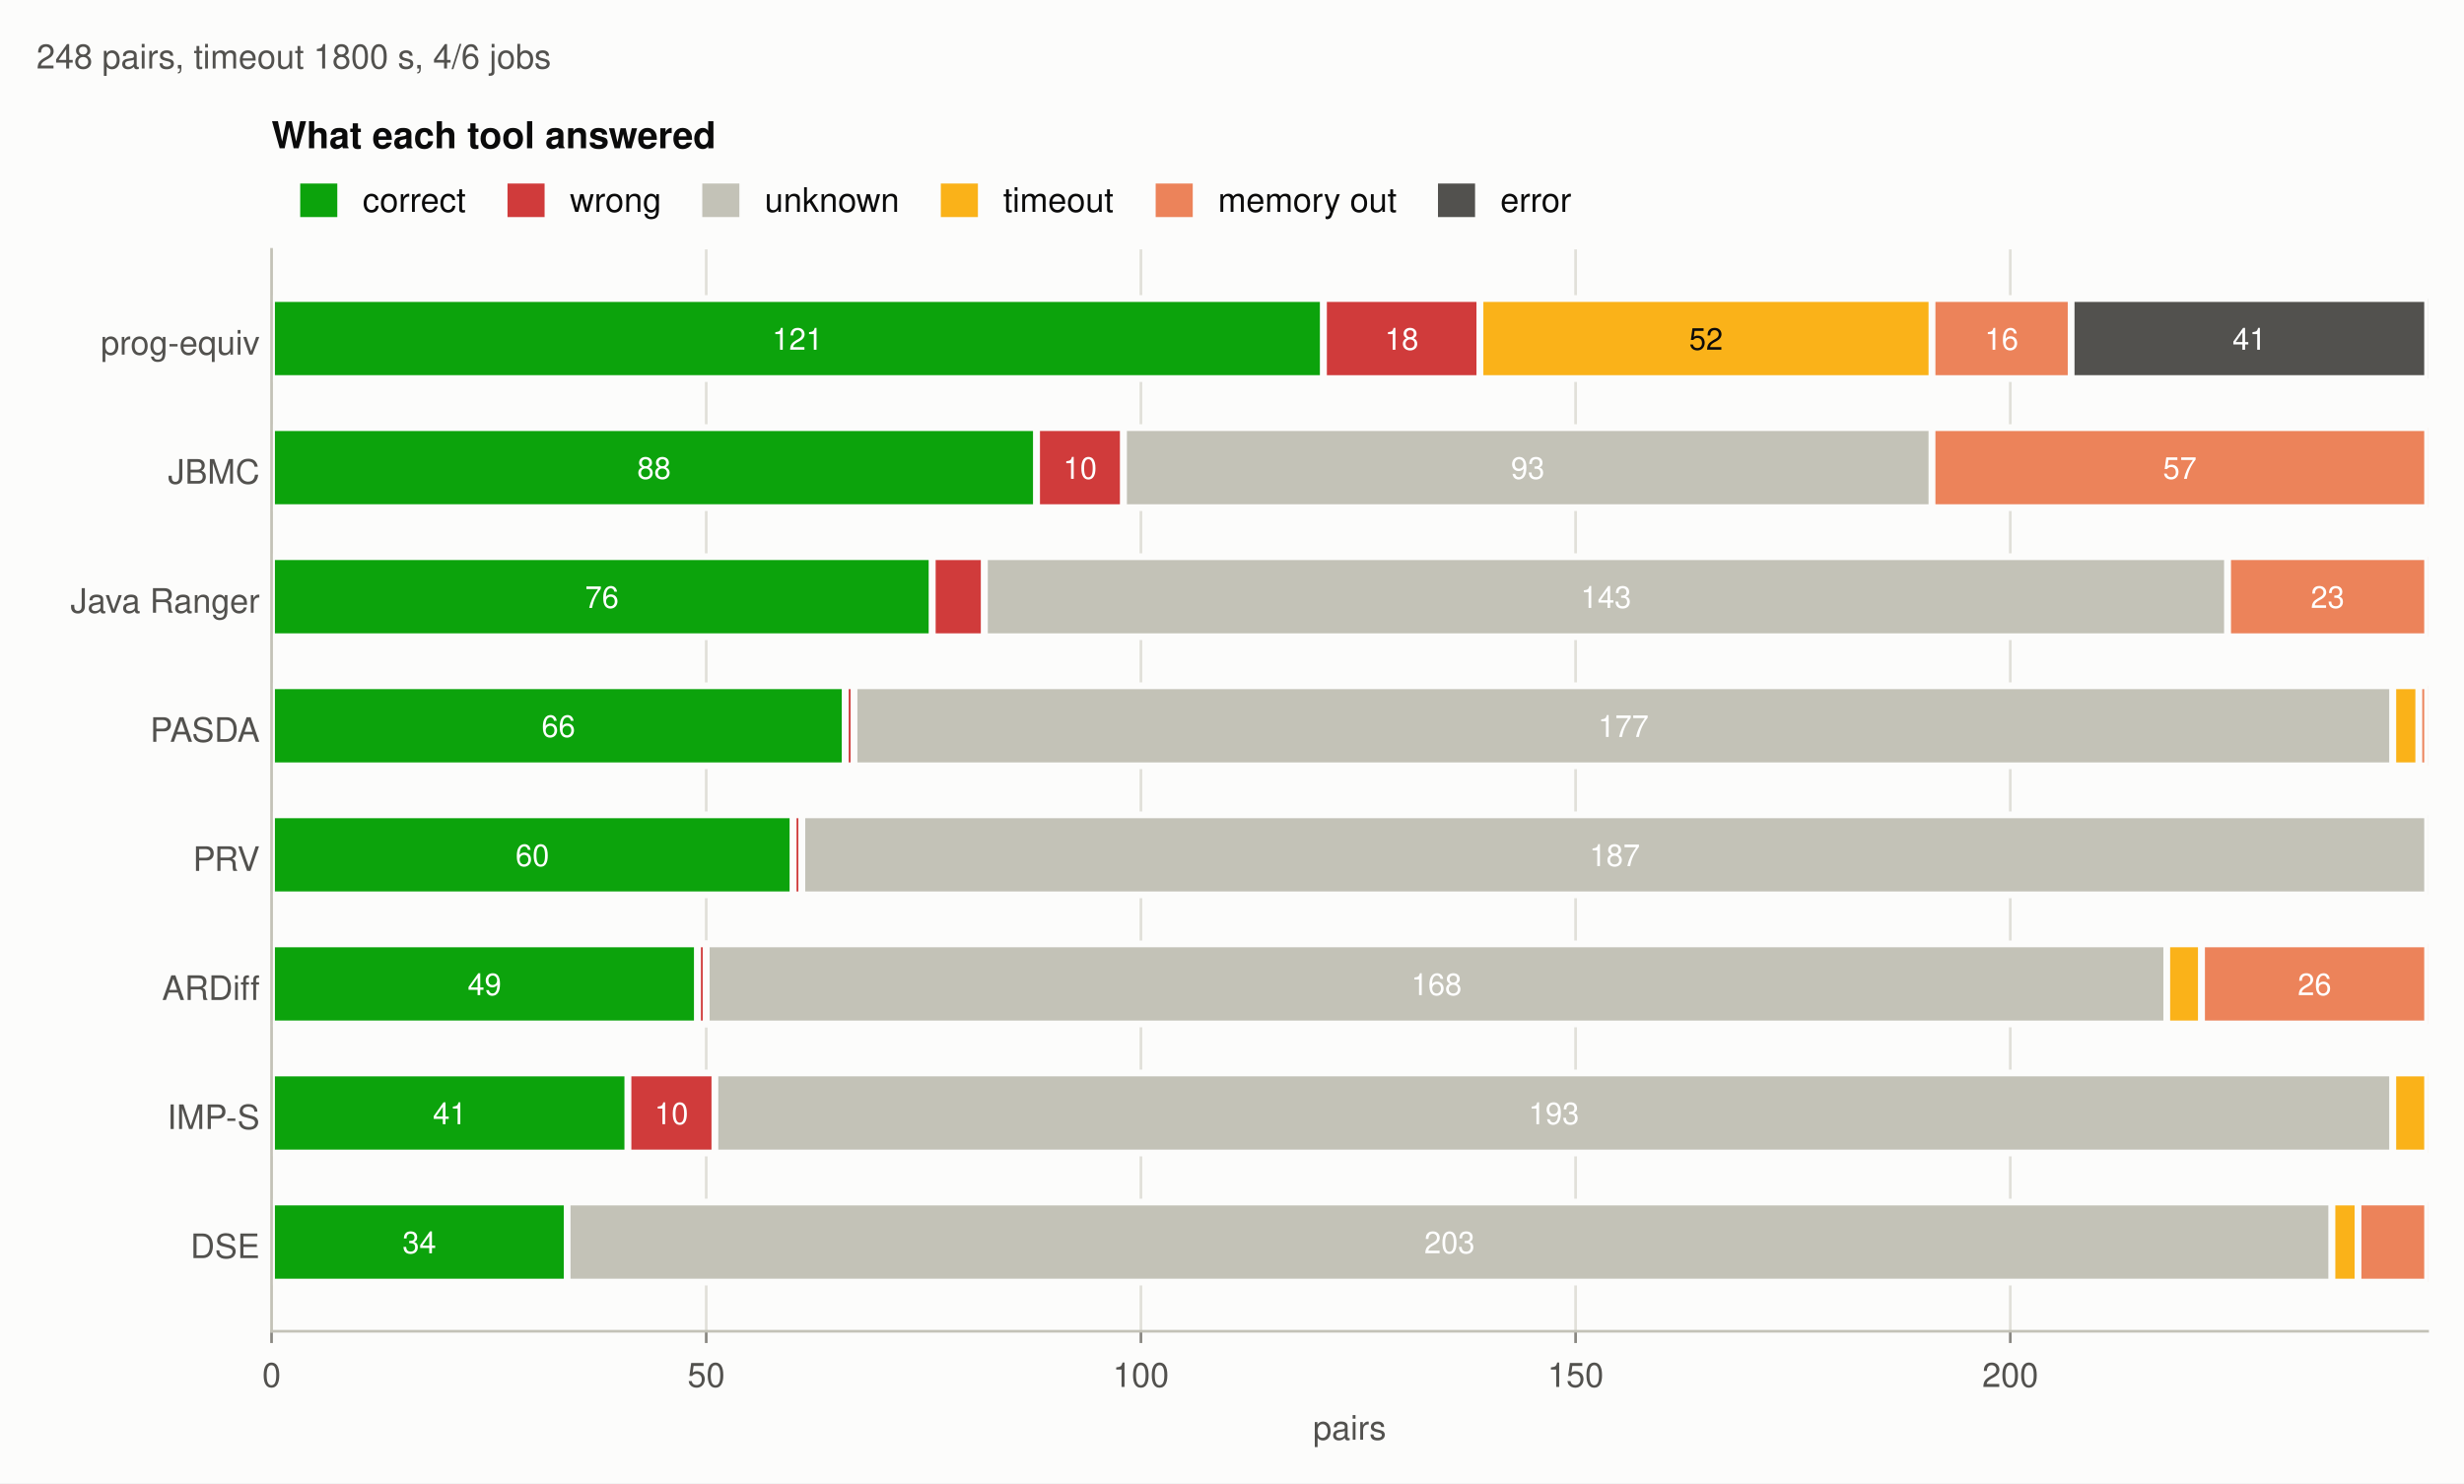
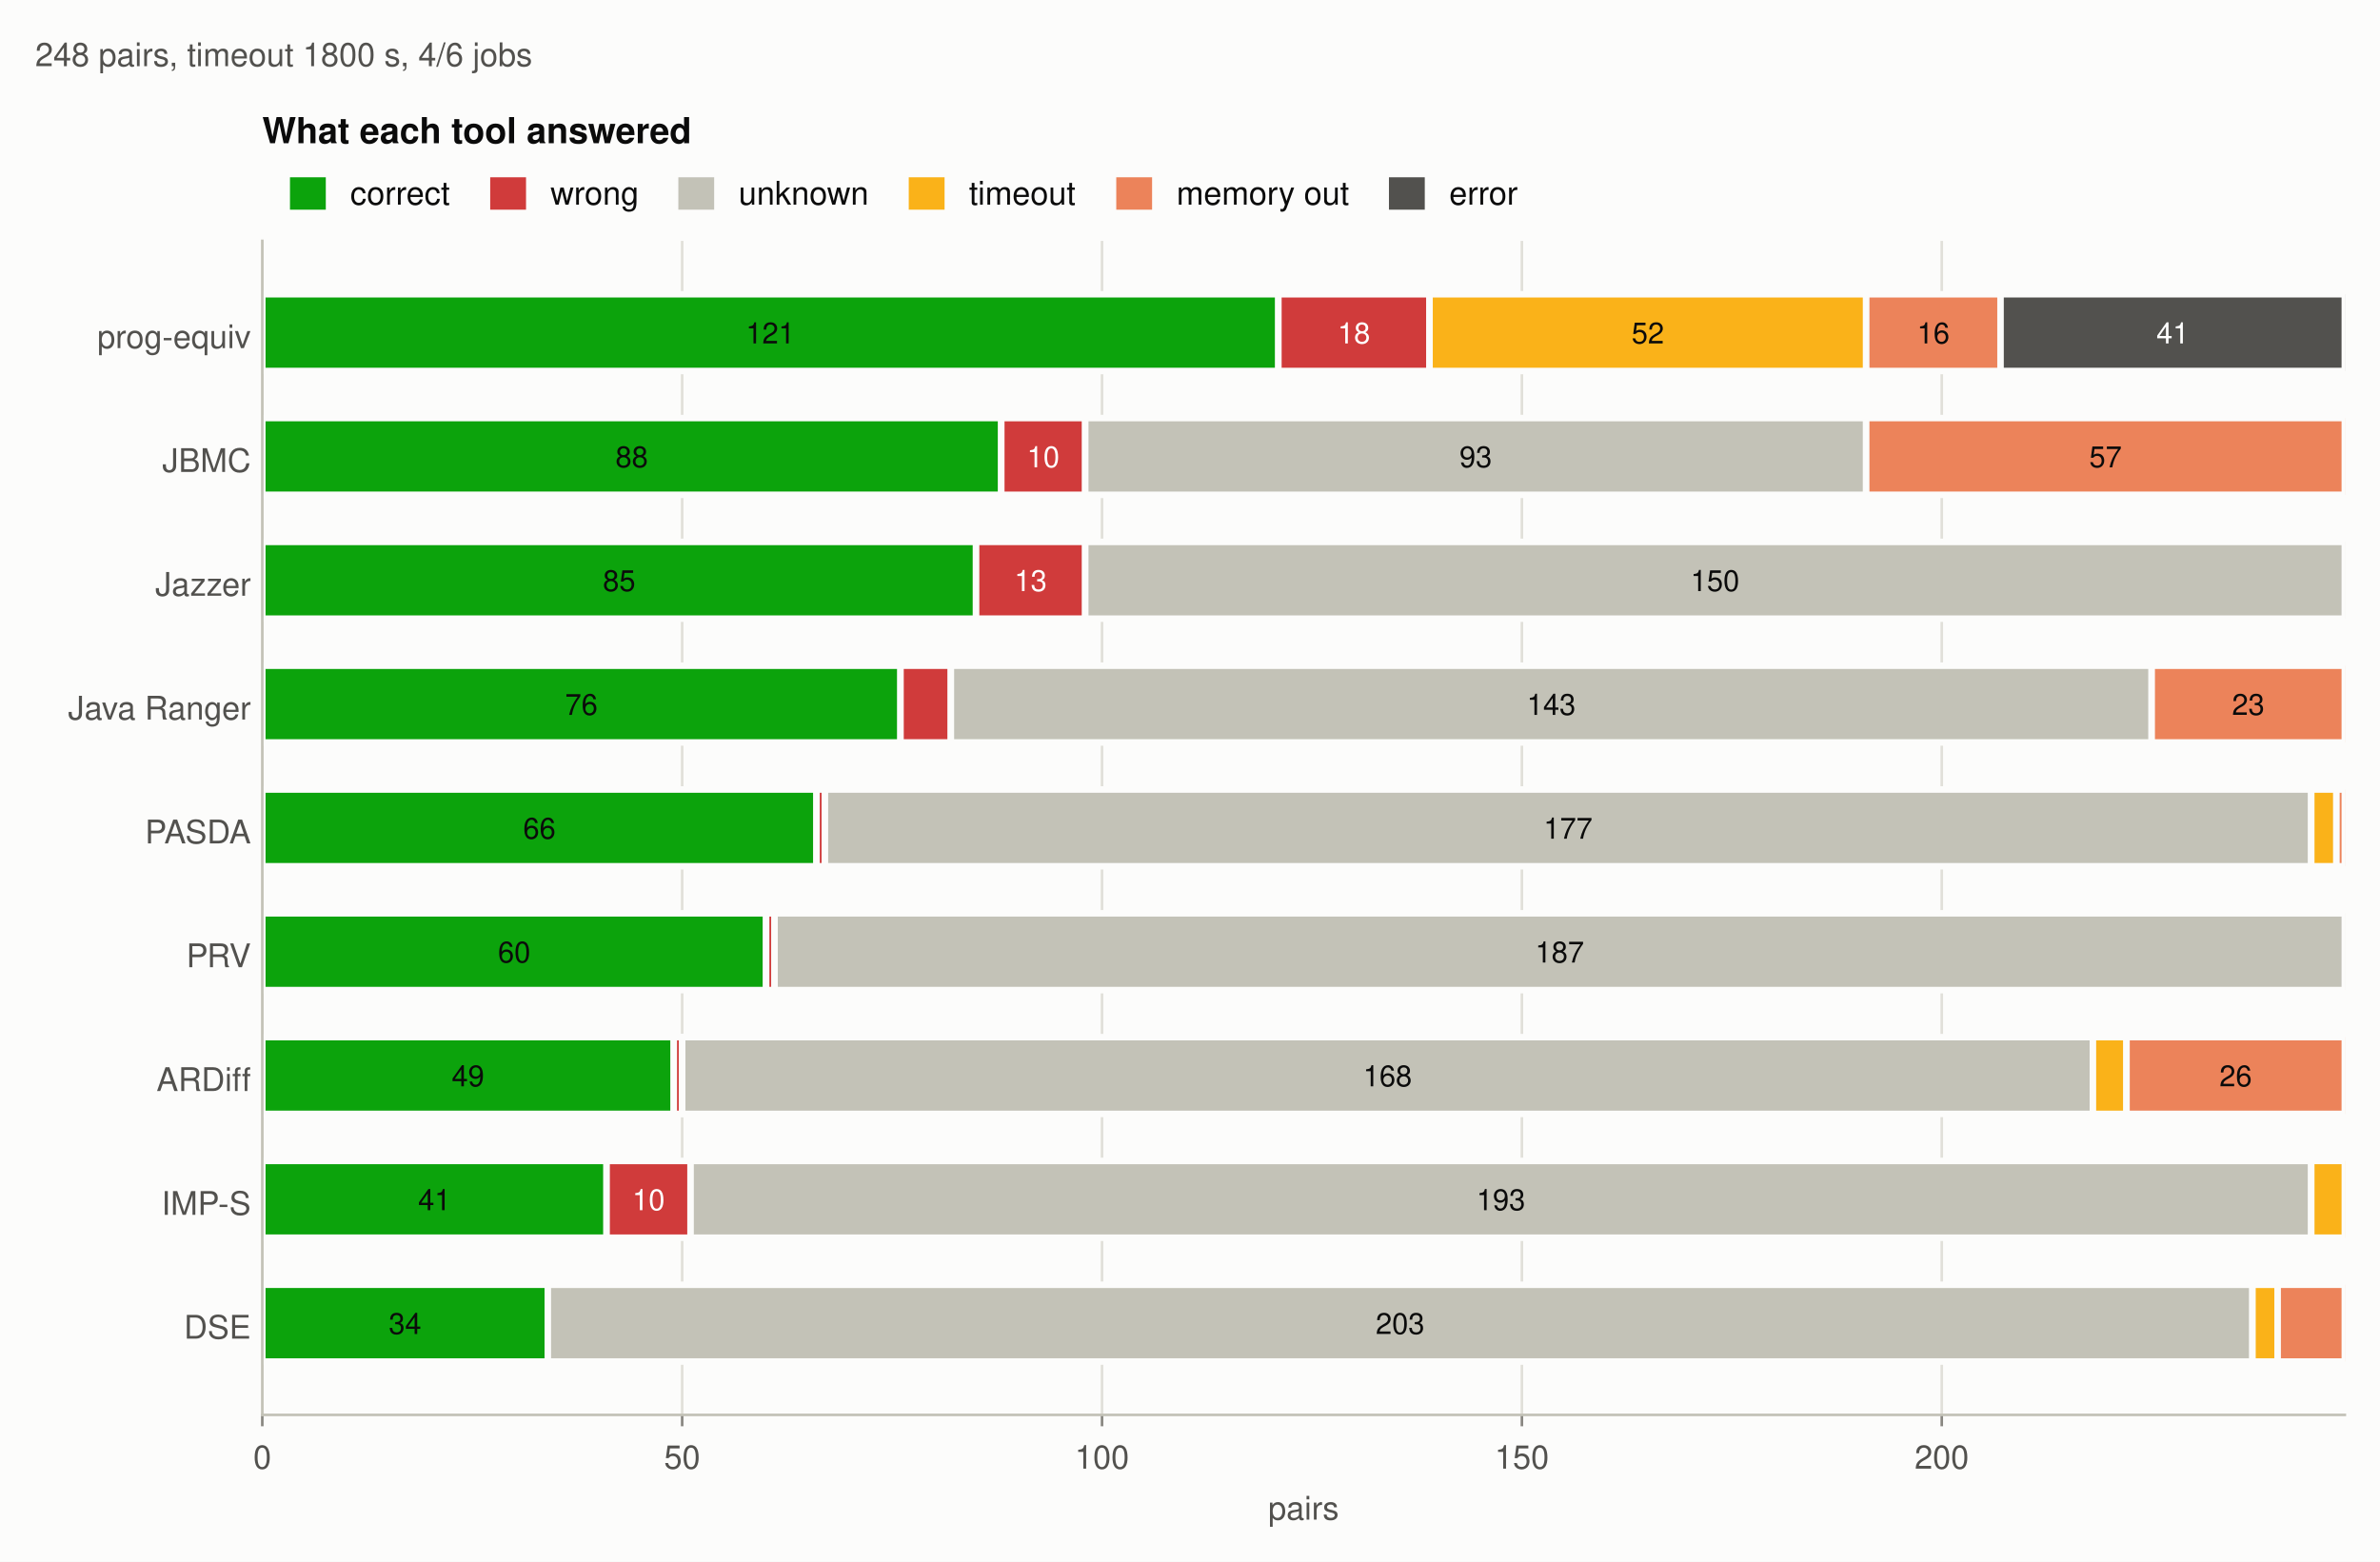
- <svg xmlns="http://www.w3.org/2000/svg" xmlns:xlink="http://www.w3.org/1999/xlink" width="730.8pt" height="440.02pt" viewBox="0 0 730.8 440.02" version="1.1">
+ <svg xmlns="http://www.w3.org/2000/svg" xmlns:xlink="http://www.w3.org/1999/xlink" width="730.8pt" height="479.62pt" viewBox="0 0 730.8 479.62" version="1.1">
  <defs>
    <style type="text/css">*{stroke-linejoin: round; stroke-linecap: butt}</style>
  </defs>
  <g id="figure_1">
    <g id="patch_1">
-       <path d="M 0 440.02  L 730.8 440.02  L 730.8 0  L 0 0  z " style="fill: #fcfcfb" />
+       <path d="M 0 479.62  L 730.8 479.62  L 730.8 0  L 0 0  z " style="fill: #fcfcfb" />
    </g>
    <g id="axes_1">
      <g id="patch_2">
-         <path d="M 80.54 394.92  L 720 394.92  L 720 73.975  L 80.54 73.975  z " style="fill: #fcfcfb" />
+         <path d="M 80.54 434.52  L 720 434.52  L 720 73.975  L 80.54 73.975  z " style="fill: #fcfcfb" />
      </g>
      <g id="matplotlib.axis_1">
        <g id="xtick_1">
          <g id="line2d_1">
-             <path d="M 80.54 394.92  L 80.54 73.975  " clip-path="url(#p7f0f4429bb)" style="fill: none; stroke: #e1e0d9; stroke-width: 0.8; stroke-linecap: square" />
+             <path d="M 80.54 434.52  L 80.54 73.975  " clip-path="url(#p12fac4b65a)" style="fill: none; stroke: #e1e0d9; stroke-width: 0.8; stroke-linecap: square" />
          </g>
          <g id="line2d_2">
            <defs>
-               <path id="mdd730150d4" d="M 0 0  L 0 3.5  " style="stroke: #898781; stroke-width: 0.8" />
+               <path id="m2edd30a00a" d="M 0 0  L 0 3.5  " style="stroke: #898781; stroke-width: 0.8" />
            </defs>
            <g>
-               <use xlink:href="#mdd730150d4" x="80.54" y="394.92" style="fill: #898781; stroke: #898781; stroke-width: 0.8" />
+               <use xlink:href="#m2edd30a00a" x="80.54" y="434.52" style="fill: #898781; stroke: #898781; stroke-width: 0.8" />
            </g>
          </g>
          <g id="text_1">
-             <text style="font-size: 10px; font-family: 'Helvetica Neue', 'Helvetica', 'Arial', 'DejaVu Sans'; text-anchor: middle; fill: #52514e" x="80.54" y="411.44" transform="rotate(-0 80.54 411.44)">0</text>
+             <text style="font-size: 10px; font-family: 'Helvetica Neue', 'Helvetica', 'Arial', 'DejaVu Sans'; text-anchor: middle; fill: #52514e" x="80.54" y="451.04" transform="rotate(-0 80.54 451.04)">0</text>
          </g>
        </g>
        <g id="xtick_2">
          <g id="line2d_3">
-             <path d="M 209.463 394.92  L 209.463 73.975  " clip-path="url(#p7f0f4429bb)" style="fill: none; stroke: #e1e0d9; stroke-width: 0.8; stroke-linecap: square" />
+             <path d="M 209.463 434.52  L 209.463 73.975  " clip-path="url(#p12fac4b65a)" style="fill: none; stroke: #e1e0d9; stroke-width: 0.8; stroke-linecap: square" />
          </g>
          <g id="line2d_4">
            <g>
-               <use xlink:href="#mdd730150d4" x="209.463" y="394.92" style="fill: #898781; stroke: #898781; stroke-width: 0.8" />
+               <use xlink:href="#m2edd30a00a" x="209.463" y="434.52" style="fill: #898781; stroke: #898781; stroke-width: 0.8" />
            </g>
          </g>
          <g id="text_2">
-             <text style="font-size: 10px; font-family: 'Helvetica Neue', 'Helvetica', 'Arial', 'DejaVu Sans'; text-anchor: middle; fill: #52514e" x="209.463" y="411.44" transform="rotate(-0 209.4634 411.44)">50</text>
+             <text style="font-size: 10px; font-family: 'Helvetica Neue', 'Helvetica', 'Arial', 'DejaVu Sans'; text-anchor: middle; fill: #52514e" x="209.463" y="451.04" transform="rotate(-0 209.4634 451.04)">50</text>
          </g>
        </g>
        <g id="xtick_3">
          <g id="line2d_5">
-             <path d="M 338.387 394.92  L 338.387 73.975  " clip-path="url(#p7f0f4429bb)" style="fill: none; stroke: #e1e0d9; stroke-width: 0.8; stroke-linecap: square" />
+             <path d="M 338.387 434.52  L 338.387 73.975  " clip-path="url(#p12fac4b65a)" style="fill: none; stroke: #e1e0d9; stroke-width: 0.8; stroke-linecap: square" />
          </g>
          <g id="line2d_6">
            <g>
-               <use xlink:href="#mdd730150d4" x="338.387" y="394.92" style="fill: #898781; stroke: #898781; stroke-width: 0.8" />
+               <use xlink:href="#m2edd30a00a" x="338.387" y="434.52" style="fill: #898781; stroke: #898781; stroke-width: 0.8" />
            </g>
          </g>
          <g id="text_3">
-             <text style="font-size: 10px; font-family: 'Helvetica Neue', 'Helvetica', 'Arial', 'DejaVu Sans'; text-anchor: middle; fill: #52514e" x="338.387" y="411.44" transform="rotate(-0 338.3868 411.44)">100</text>
+             <text style="font-size: 10px; font-family: 'Helvetica Neue', 'Helvetica', 'Arial', 'DejaVu Sans'; text-anchor: middle; fill: #52514e" x="338.387" y="451.04" transform="rotate(-0 338.3868 451.04)">100</text>
          </g>
        </g>
        <g id="xtick_4">
          <g id="line2d_7">
-             <path d="M 467.31 394.92  L 467.31 73.975  " clip-path="url(#p7f0f4429bb)" style="fill: none; stroke: #e1e0d9; stroke-width: 0.8; stroke-linecap: square" />
+             <path d="M 467.31 434.52  L 467.31 73.975  " clip-path="url(#p12fac4b65a)" style="fill: none; stroke: #e1e0d9; stroke-width: 0.8; stroke-linecap: square" />
          </g>
          <g id="line2d_8">
            <g>
-               <use xlink:href="#mdd730150d4" x="467.31" y="394.92" style="fill: #898781; stroke: #898781; stroke-width: 0.8" />
+               <use xlink:href="#m2edd30a00a" x="467.31" y="434.52" style="fill: #898781; stroke: #898781; stroke-width: 0.8" />
            </g>
          </g>
          <g id="text_4">
-             <text style="font-size: 10px; font-family: 'Helvetica Neue', 'Helvetica', 'Arial', 'DejaVu Sans'; text-anchor: middle; fill: #52514e" x="467.31" y="411.44" transform="rotate(-0 467.3102 411.44)">150</text>
+             <text style="font-size: 10px; font-family: 'Helvetica Neue', 'Helvetica', 'Arial', 'DejaVu Sans'; text-anchor: middle; fill: #52514e" x="467.31" y="451.04" transform="rotate(-0 467.3102 451.04)">150</text>
          </g>
        </g>
        <g id="xtick_5">
          <g id="line2d_9">
-             <path d="M 596.234 394.92  L 596.234 73.975  " clip-path="url(#p7f0f4429bb)" style="fill: none; stroke: #e1e0d9; stroke-width: 0.8; stroke-linecap: square" />
+             <path d="M 596.234 434.52  L 596.234 73.975  " clip-path="url(#p12fac4b65a)" style="fill: none; stroke: #e1e0d9; stroke-width: 0.8; stroke-linecap: square" />
          </g>
          <g id="line2d_10">
            <g>
-               <use xlink:href="#mdd730150d4" x="596.234" y="394.92" style="fill: #898781; stroke: #898781; stroke-width: 0.8" />
+               <use xlink:href="#m2edd30a00a" x="596.234" y="434.52" style="fill: #898781; stroke: #898781; stroke-width: 0.8" />
            </g>
          </g>
          <g id="text_5">
-             <text style="font-size: 10px; font-family: 'Helvetica Neue', 'Helvetica', 'Arial', 'DejaVu Sans'; text-anchor: middle; fill: #52514e" x="596.234" y="411.44" transform="rotate(-0 596.2335 411.44)">200</text>
+             <text style="font-size: 10px; font-family: 'Helvetica Neue', 'Helvetica', 'Arial', 'DejaVu Sans'; text-anchor: middle; fill: #52514e" x="596.234" y="451.04" transform="rotate(-0 596.2335 451.04)">200</text>
          </g>
        </g>
        <g id="text_6">
-           <text style="font-size: 10px; font-family: 'Helvetica Neue', 'Helvetica', 'Arial', 'DejaVu Sans'; text-anchor: middle; fill: #52514e" x="400.27" y="427.09" transform="rotate(-0 400.27 427.09)">pairs</text>
+           <text style="font-size: 10px; font-family: 'Helvetica Neue', 'Helvetica', 'Arial', 'DejaVu Sans'; text-anchor: middle; fill: #52514e" x="400.27" y="466.69" transform="rotate(-0 400.27 466.69)">pairs</text>
        </g>
      </g>
      <g id="matplotlib.axis_2">
        <g id="ytick_1">
          <g id="line2d_11" />
          <g id="text_7">
-             <text style="font-size: 10px; font-family: 'Helvetica Neue', 'Helvetica', 'Arial', 'DejaVu Sans'; text-anchor: end; fill: #52514e" x="77.04" y="373.222" transform="rotate(-0 77.04 373.2218)">DSE</text>
+             <text style="font-size: 10px; font-family: 'Helvetica Neue', 'Helvetica', 'Arial', 'DejaVu Sans'; text-anchor: end; fill: #52514e" x="77.04" y="411.104" transform="rotate(-0 77.04 411.1041)">DSE</text>
          </g>
        </g>
        <g id="ytick_2">
          <g id="line2d_12" />
          <g id="text_8">
-             <text style="font-size: 10px; font-family: 'Helvetica Neue', 'Helvetica', 'Arial', 'DejaVu Sans'; text-anchor: end; fill: #52514e" x="77.04" y="334.932" transform="rotate(-0 77.04 334.932)">IMP-S</text>
+             <text style="font-size: 10px; font-family: 'Helvetica Neue', 'Helvetica', 'Arial', 'DejaVu Sans'; text-anchor: end; fill: #52514e" x="77.04" y="373.08" transform="rotate(-0 77.04 373.08)">IMP-S</text>
          </g>
        </g>
        <g id="ytick_3">
          <g id="line2d_13" />
          <g id="text_9">
-             <text style="font-size: 10px; font-family: 'Helvetica Neue', 'Helvetica', 'Arial', 'DejaVu Sans'; text-anchor: end; fill: #52514e" x="77.04" y="296.642" transform="rotate(-0 77.04 296.6422)">ARDiff</text>
+             <text style="font-size: 10px; font-family: 'Helvetica Neue', 'Helvetica', 'Arial', 'DejaVu Sans'; text-anchor: end; fill: #52514e" x="77.04" y="335.056" transform="rotate(-0 77.04 335.0558)">ARDiff</text>
          </g>
        </g>
        <g id="ytick_4">
          <g id="line2d_14" />
          <g id="text_10">
-             <text style="font-size: 10px; font-family: 'Helvetica Neue', 'Helvetica', 'Arial', 'DejaVu Sans'; text-anchor: end; fill: #52514e" x="77.04" y="258.352" transform="rotate(-0 77.04 258.3524)">PRV</text>
+             <text style="font-size: 10px; font-family: 'Helvetica Neue', 'Helvetica', 'Arial', 'DejaVu Sans'; text-anchor: end; fill: #52514e" x="77.04" y="297.032" transform="rotate(-0 77.04 297.0317)">PRV</text>
          </g>
        </g>
        <g id="ytick_5">
          <g id="line2d_15" />
          <g id="text_11">
-             <text style="font-size: 10px; font-family: 'Helvetica Neue', 'Helvetica', 'Arial', 'DejaVu Sans'; text-anchor: end; fill: #52514e" x="77.04" y="220.063" transform="rotate(-0 77.04 220.0626)">PASDA</text>
+             <text style="font-size: 10px; font-family: 'Helvetica Neue', 'Helvetica', 'Arial', 'DejaVu Sans'; text-anchor: end; fill: #52514e" x="77.04" y="259.007" transform="rotate(-0 77.04 259.0075)">PASDA</text>
          </g>
        </g>
        <g id="ytick_6">
          <g id="line2d_16" />
          <g id="text_12">
-             <text style="font-size: 10px; font-family: 'Helvetica Neue', 'Helvetica', 'Arial', 'DejaVu Sans'; text-anchor: end; fill: #52514e" x="77.04" y="181.773" transform="rotate(-0 77.04 181.7728)">Java Ranger</text>
+             <text style="font-size: 10px; font-family: 'Helvetica Neue', 'Helvetica', 'Arial', 'DejaVu Sans'; text-anchor: end; fill: #52514e" x="77.04" y="220.983" transform="rotate(-0 77.04 220.9833)">Java Ranger</text>
          </g>
        </g>
        <g id="ytick_7">
          <g id="line2d_17" />
          <g id="text_13">
-             <text style="font-size: 10px; font-family: 'Helvetica Neue', 'Helvetica', 'Arial', 'DejaVu Sans'; text-anchor: end; fill: #52514e" x="77.04" y="143.483" transform="rotate(-0 77.04 143.483)">JBMC</text>
+             <text style="font-size: 10px; font-family: 'Helvetica Neue', 'Helvetica', 'Arial', 'DejaVu Sans'; text-anchor: end; fill: #52514e" x="77.04" y="182.959" transform="rotate(-0 77.04 182.9592)">Jazzer</text>
          </g>
        </g>
        <g id="ytick_8">
          <g id="line2d_18" />
          <g id="text_14">
-             <text style="font-size: 10px; font-family: 'Helvetica Neue', 'Helvetica', 'Arial', 'DejaVu Sans'; text-anchor: end; fill: #52514e" x="77.04" y="105.193" transform="rotate(-0 77.04 105.1932)">prog-equiv</text>
+             <text style="font-size: 10px; font-family: 'Helvetica Neue', 'Helvetica', 'Arial', 'DejaVu Sans'; text-anchor: end; fill: #52514e" x="77.04" y="144.935" transform="rotate(-0 77.04 144.935)">JBMC</text>
+           </g>
+         </g>
+         <g id="ytick_9">
+           <g id="line2d_19" />
+           <g id="text_15">
+             <text style="font-size: 10px; font-family: 'Helvetica Neue', 'Helvetica', 'Arial', 'DejaVu Sans'; text-anchor: end; fill: #52514e" x="77.04" y="106.911" transform="rotate(-0 77.04 106.9109)">prog-equiv</text>
          </g>
        </g>
      </g>
      <g id="patch_3">
-         <path d="M 80.54 380.332  L 168.208 380.332  L 168.208 356.592  L 80.54 356.592  z " clip-path="url(#p7f0f4429bb)" style="fill: #0ca30c; stroke: #fcfcfb; stroke-width: 2; stroke-linejoin: miter" />
+         <path d="M 80.54 418.132  L 168.208 418.132  L 168.208 394.557  L 80.54 394.557  z " clip-path="url(#p12fac4b65a)" style="fill: #0ca30c; stroke: #fcfcfb; stroke-width: 2; stroke-linejoin: miter" />
      </g>
      <g id="patch_4">
-         <path d="M 168.208 380.332  L 691.637 380.332  L 691.637 356.592  L 168.208 356.592  z " clip-path="url(#p7f0f4429bb)" style="fill: #c3c2b7; stroke: #fcfcfb; stroke-width: 2; stroke-linejoin: miter" />
+         <path d="M 168.208 418.132  L 691.637 418.132  L 691.637 394.557  L 168.208 394.557  z " clip-path="url(#p12fac4b65a)" style="fill: #c3c2b7; stroke: #fcfcfb; stroke-width: 2; stroke-linejoin: miter" />
      </g>
      <g id="patch_5">
-         <path d="M 691.637 380.332  L 699.372 380.332  L 699.372 356.592  L 691.637 356.592  z " clip-path="url(#p7f0f4429bb)" style="fill: #fab219; stroke: #fcfcfb; stroke-width: 2; stroke-linejoin: miter" />
+         <path d="M 691.637 418.132  L 699.372 418.132  L 699.372 394.557  L 691.637 394.557  z " clip-path="url(#p12fac4b65a)" style="fill: #fab219; stroke: #fcfcfb; stroke-width: 2; stroke-linejoin: miter" />
      </g>
      <g id="patch_6">
-         <path d="M 699.372 380.332  L 720 380.332  L 720 356.592  L 699.372 356.592  z " clip-path="url(#p7f0f4429bb)" style="fill: #ec835a; stroke: #fcfcfb; stroke-width: 2; stroke-linejoin: miter" />
+         <path d="M 699.372 418.132  L 720 418.132  L 720 394.557  L 699.372 394.557  z " clip-path="url(#p12fac4b65a)" style="fill: #ec835a; stroke: #fcfcfb; stroke-width: 2; stroke-linejoin: miter" />
      </g>
      <g id="patch_7">
-         <path d="M 80.54 342.042  L 186.257 342.042  L 186.257 318.302  L 80.54 318.302  z " clip-path="url(#p7f0f4429bb)" style="fill: #0ca30c; stroke: #fcfcfb; stroke-width: 2; stroke-linejoin: miter" />
+         <path d="M 80.54 380.107  L 186.257 380.107  L 186.257 356.532  L 80.54 356.532  z " clip-path="url(#p12fac4b65a)" style="fill: #0ca30c; stroke: #fcfcfb; stroke-width: 2; stroke-linejoin: miter" />
      </g>
      <g id="patch_8">
-         <path d="M 186.257 342.042  L 212.042 342.042  L 212.042 318.302  L 186.257 318.302  z " clip-path="url(#p7f0f4429bb)" style="fill: #d03b3b; stroke: #fcfcfb; stroke-width: 2; stroke-linejoin: miter" />
+         <path d="M 186.257 380.107  L 212.042 380.107  L 212.042 356.532  L 186.257 356.532  z " clip-path="url(#p12fac4b65a)" style="fill: #d03b3b; stroke: #fcfcfb; stroke-width: 2; stroke-linejoin: miter" />
      </g>
      <g id="patch_9">
-         <path d="M 212.042 342.042  L 709.686 342.042  L 709.686 318.302  L 212.042 318.302  z " clip-path="url(#p7f0f4429bb)" style="fill: #c3c2b7; stroke: #fcfcfb; stroke-width: 2; stroke-linejoin: miter" />
+         <path d="M 212.042 380.107  L 709.686 380.107  L 709.686 356.532  L 212.042 356.532  z " clip-path="url(#p12fac4b65a)" style="fill: #c3c2b7; stroke: #fcfcfb; stroke-width: 2; stroke-linejoin: miter" />
      </g>
      <g id="patch_10">
-         <path d="M 709.686 342.042  L 720 342.042  L 720 318.302  L 709.686 318.302  z " clip-path="url(#p7f0f4429bb)" style="fill: #fab219; stroke: #fcfcfb; stroke-width: 2; stroke-linejoin: miter" />
+         <path d="M 709.686 380.107  L 720 380.107  L 720 356.532  L 709.686 356.532  z " clip-path="url(#p12fac4b65a)" style="fill: #fab219; stroke: #fcfcfb; stroke-width: 2; stroke-linejoin: miter" />
      </g>
      <g id="patch_11">
-         <path d="M 80.54 303.752  L 206.885 303.752  L 206.885 280.012  L 80.54 280.012  z " clip-path="url(#p7f0f4429bb)" style="fill: #0ca30c; stroke: #fcfcfb; stroke-width: 2; stroke-linejoin: miter" />
+         <path d="M 80.54 342.083  L 206.885 342.083  L 206.885 318.508  L 80.54 318.508  z " clip-path="url(#p12fac4b65a)" style="fill: #0ca30c; stroke: #fcfcfb; stroke-width: 2; stroke-linejoin: miter" />
      </g>
      <g id="patch_12">
-         <path d="M 206.885 303.752  L 209.463 303.752  L 209.463 280.012  L 206.885 280.012  z " clip-path="url(#p7f0f4429bb)" style="fill: #d03b3b; stroke: #fcfcfb; stroke-width: 2; stroke-linejoin: miter" />
+         <path d="M 206.885 342.083  L 209.463 342.083  L 209.463 318.508  L 206.885 318.508  z " clip-path="url(#p12fac4b65a)" style="fill: #d03b3b; stroke: #fcfcfb; stroke-width: 2; stroke-linejoin: miter" />
      </g>
      <g id="patch_13">
-         <path d="M 209.463 303.752  L 642.646 303.752  L 642.646 280.012  L 209.463 280.012  z " clip-path="url(#p7f0f4429bb)" style="fill: #c3c2b7; stroke: #fcfcfb; stroke-width: 2; stroke-linejoin: miter" />
+         <path d="M 209.463 342.083  L 642.646 342.083  L 642.646 318.508  L 209.463 318.508  z " clip-path="url(#p12fac4b65a)" style="fill: #c3c2b7; stroke: #fcfcfb; stroke-width: 2; stroke-linejoin: miter" />
      </g>
      <g id="patch_14">
-         <path d="M 642.646 303.752  L 652.96 303.752  L 652.96 280.012  L 642.646 280.012  z " clip-path="url(#p7f0f4429bb)" style="fill: #fab219; stroke: #fcfcfb; stroke-width: 2; stroke-linejoin: miter" />
+         <path d="M 642.646 342.083  L 652.96 342.083  L 652.96 318.508  L 642.646 318.508  z " clip-path="url(#p12fac4b65a)" style="fill: #fab219; stroke: #fcfcfb; stroke-width: 2; stroke-linejoin: miter" />
      </g>
      <g id="patch_15">
-         <path d="M 652.96 303.752  L 720 303.752  L 720 280.012  L 652.96 280.012  z " clip-path="url(#p7f0f4429bb)" style="fill: #ec835a; stroke: #fcfcfb; stroke-width: 2; stroke-linejoin: miter" />
+         <path d="M 652.96 342.083  L 720 342.083  L 720 318.508  L 652.96 318.508  z " clip-path="url(#p12fac4b65a)" style="fill: #ec835a; stroke: #fcfcfb; stroke-width: 2; stroke-linejoin: miter" />
      </g>
      <g id="patch_16">
-         <path d="M 80.54 265.462  L 235.248 265.462  L 235.248 241.723  L 80.54 241.723  z " clip-path="url(#p7f0f4429bb)" style="fill: #0ca30c; stroke: #fcfcfb; stroke-width: 2; stroke-linejoin: miter" />
+         <path d="M 80.54 304.059  L 235.248 304.059  L 235.248 280.484  L 80.54 280.484  z " clip-path="url(#p12fac4b65a)" style="fill: #0ca30c; stroke: #fcfcfb; stroke-width: 2; stroke-linejoin: miter" />
      </g>
      <g id="patch_17">
-         <path d="M 235.248 265.462  L 237.827 265.462  L 237.827 241.723  L 235.248 241.723  z " clip-path="url(#p7f0f4429bb)" style="fill: #d03b3b; stroke: #fcfcfb; stroke-width: 2; stroke-linejoin: miter" />
+         <path d="M 235.248 304.059  L 237.827 304.059  L 237.827 280.484  L 235.248 280.484  z " clip-path="url(#p12fac4b65a)" style="fill: #d03b3b; stroke: #fcfcfb; stroke-width: 2; stroke-linejoin: miter" />
      </g>
      <g id="patch_18">
-         <path d="M 237.827 265.462  L 720 265.462  L 720 241.723  L 237.827 241.723  z " clip-path="url(#p7f0f4429bb)" style="fill: #c3c2b7; stroke: #fcfcfb; stroke-width: 2; stroke-linejoin: miter" />
+         <path d="M 237.827 304.059  L 720 304.059  L 720 280.484  L 237.827 280.484  z " clip-path="url(#p12fac4b65a)" style="fill: #c3c2b7; stroke: #fcfcfb; stroke-width: 2; stroke-linejoin: miter" />
      </g>
      <g id="patch_19">
-         <path d="M 80.54 227.172  L 250.719 227.172  L 250.719 203.433  L 80.54 203.433  z " clip-path="url(#p7f0f4429bb)" style="fill: #0ca30c; stroke: #fcfcfb; stroke-width: 2; stroke-linejoin: miter" />
+         <path d="M 80.54 266.035  L 250.719 266.035  L 250.719 242.46  L 80.54 242.46  z " clip-path="url(#p12fac4b65a)" style="fill: #0ca30c; stroke: #fcfcfb; stroke-width: 2; stroke-linejoin: miter" />
      </g>
      <g id="patch_20">
-         <path d="M 250.719 227.172  L 253.297 227.172  L 253.297 203.433  L 250.719 203.433  z " clip-path="url(#p7f0f4429bb)" style="fill: #d03b3b; stroke: #fcfcfb; stroke-width: 2; stroke-linejoin: miter" />
+         <path d="M 250.719 266.035  L 253.297 266.035  L 253.297 242.46  L 250.719 242.46  z " clip-path="url(#p12fac4b65a)" style="fill: #d03b3b; stroke: #fcfcfb; stroke-width: 2; stroke-linejoin: miter" />
      </g>
      <g id="patch_21">
-         <path d="M 253.297 227.172  L 709.686 227.172  L 709.686 203.433  L 253.297 203.433  z " clip-path="url(#p7f0f4429bb)" style="fill: #c3c2b7; stroke: #fcfcfb; stroke-width: 2; stroke-linejoin: miter" />
+         <path d="M 253.297 266.035  L 709.686 266.035  L 709.686 242.46  L 253.297 242.46  z " clip-path="url(#p12fac4b65a)" style="fill: #c3c2b7; stroke: #fcfcfb; stroke-width: 2; stroke-linejoin: miter" />
      </g>
      <g id="patch_22">
-         <path d="M 709.686 227.172  L 717.422 227.172  L 717.422 203.433  L 709.686 203.433  z " clip-path="url(#p7f0f4429bb)" style="fill: #fab219; stroke: #fcfcfb; stroke-width: 2; stroke-linejoin: miter" />
+         <path d="M 709.686 266.035  L 717.422 266.035  L 717.422 242.46  L 709.686 242.46  z " clip-path="url(#p12fac4b65a)" style="fill: #fab219; stroke: #fcfcfb; stroke-width: 2; stroke-linejoin: miter" />
      </g>
      <g id="patch_23">
-         <path d="M 717.422 227.172  L 720 227.172  L 720 203.433  L 717.422 203.433  z " clip-path="url(#p7f0f4429bb)" style="fill: #ec835a; stroke: #fcfcfb; stroke-width: 2; stroke-linejoin: miter" />
+         <path d="M 717.422 266.035  L 720 266.035  L 720 242.46  L 717.422 242.46  z " clip-path="url(#p12fac4b65a)" style="fill: #ec835a; stroke: #fcfcfb; stroke-width: 2; stroke-linejoin: miter" />
      </g>
      <g id="patch_24">
-         <path d="M 80.54 188.883  L 276.504 188.883  L 276.504 165.143  L 80.54 165.143  z " clip-path="url(#p7f0f4429bb)" style="fill: #0ca30c; stroke: #fcfcfb; stroke-width: 2; stroke-linejoin: miter" />
+         <path d="M 80.54 228.011  L 276.504 228.011  L 276.504 204.436  L 80.54 204.436  z " clip-path="url(#p12fac4b65a)" style="fill: #0ca30c; stroke: #fcfcfb; stroke-width: 2; stroke-linejoin: miter" />
      </g>
      <g id="patch_25">
-         <path d="M 276.504 188.883  L 291.974 188.883  L 291.974 165.143  L 276.504 165.143  z " clip-path="url(#p7f0f4429bb)" style="fill: #d03b3b; stroke: #fcfcfb; stroke-width: 2; stroke-linejoin: miter" />
+         <path d="M 276.504 228.011  L 291.974 228.011  L 291.974 204.436  L 276.504 204.436  z " clip-path="url(#p12fac4b65a)" style="fill: #d03b3b; stroke: #fcfcfb; stroke-width: 2; stroke-linejoin: miter" />
      </g>
      <g id="patch_26">
-         <path d="M 291.974 188.883  L 660.695 188.883  L 660.695 165.143  L 291.974 165.143  z " clip-path="url(#p7f0f4429bb)" style="fill: #c3c2b7; stroke: #fcfcfb; stroke-width: 2; stroke-linejoin: miter" />
+         <path d="M 291.974 228.011  L 660.695 228.011  L 660.695 204.436  L 291.974 204.436  z " clip-path="url(#p12fac4b65a)" style="fill: #c3c2b7; stroke: #fcfcfb; stroke-width: 2; stroke-linejoin: miter" />
      </g>
      <g id="patch_27">
-         <path d="M 660.695 188.883  L 720 188.883  L 720 165.143  L 660.695 165.143  z " clip-path="url(#p7f0f4429bb)" style="fill: #ec835a; stroke: #fcfcfb; stroke-width: 2; stroke-linejoin: miter" />
+         <path d="M 660.695 228.011  L 720 228.011  L 720 204.436  L 660.695 204.436  z " clip-path="url(#p12fac4b65a)" style="fill: #ec835a; stroke: #fcfcfb; stroke-width: 2; stroke-linejoin: miter" />
      </g>
      <g id="patch_28">
-         <path d="M 80.54 150.593  L 307.445 150.593  L 307.445 126.853  L 80.54 126.853  z " clip-path="url(#p7f0f4429bb)" style="fill: #0ca30c; stroke: #fcfcfb; stroke-width: 2; stroke-linejoin: miter" />
+         <path d="M 80.54 189.987  L 299.71 189.987  L 299.71 166.412  L 80.54 166.412  z " clip-path="url(#p12fac4b65a)" style="fill: #0ca30c; stroke: #fcfcfb; stroke-width: 2; stroke-linejoin: miter" />
      </g>
      <g id="patch_29">
-         <path d="M 307.445 150.593  L 333.23 150.593  L 333.23 126.853  L 307.445 126.853  z " clip-path="url(#p7f0f4429bb)" style="fill: #d03b3b; stroke: #fcfcfb; stroke-width: 2; stroke-linejoin: miter" />
+         <path d="M 299.71 189.987  L 333.23 189.987  L 333.23 166.412  L 299.71 166.412  z " clip-path="url(#p12fac4b65a)" style="fill: #d03b3b; stroke: #fcfcfb; stroke-width: 2; stroke-linejoin: miter" />
      </g>
      <g id="patch_30">
-         <path d="M 333.23 150.593  L 573.027 150.593  L 573.027 126.853  L 333.23 126.853  z " clip-path="url(#p7f0f4429bb)" style="fill: #c3c2b7; stroke: #fcfcfb; stroke-width: 2; stroke-linejoin: miter" />
+         <path d="M 333.23 189.987  L 720 189.987  L 720 166.412  L 333.23 166.412  z " clip-path="url(#p12fac4b65a)" style="fill: #c3c2b7; stroke: #fcfcfb; stroke-width: 2; stroke-linejoin: miter" />
      </g>
      <g id="patch_31">
-         <path d="M 573.027 150.593  L 720 150.593  L 720 126.853  L 573.027 126.853  z " clip-path="url(#p7f0f4429bb)" style="fill: #ec835a; stroke: #fcfcfb; stroke-width: 2; stroke-linejoin: miter" />
+         <path d="M 80.54 151.963  L 307.445 151.963  L 307.445 128.388  L 80.54 128.388  z " clip-path="url(#p12fac4b65a)" style="fill: #0ca30c; stroke: #fcfcfb; stroke-width: 2; stroke-linejoin: miter" />
      </g>
      <g id="patch_32">
-         <path d="M 80.54 112.303  L 392.535 112.303  L 392.535 88.563  L 80.54 88.563  z " clip-path="url(#p7f0f4429bb)" style="fill: #0ca30c; stroke: #fcfcfb; stroke-width: 2; stroke-linejoin: miter" />
+         <path d="M 307.445 151.963  L 333.23 151.963  L 333.23 128.388  L 307.445 128.388  z " clip-path="url(#p12fac4b65a)" style="fill: #d03b3b; stroke: #fcfcfb; stroke-width: 2; stroke-linejoin: miter" />
      </g>
      <g id="patch_33">
-         <path d="M 392.535 112.303  L 438.947 112.303  L 438.947 88.563  L 392.535 88.563  z " clip-path="url(#p7f0f4429bb)" style="fill: #d03b3b; stroke: #fcfcfb; stroke-width: 2; stroke-linejoin: miter" />
+         <path d="M 333.23 151.963  L 573.027 151.963  L 573.027 128.388  L 333.23 128.388  z " clip-path="url(#p12fac4b65a)" style="fill: #c3c2b7; stroke: #fcfcfb; stroke-width: 2; stroke-linejoin: miter" />
      </g>
      <g id="patch_34">
-         <path d="M 438.947 112.303  L 573.027 112.303  L 573.027 88.563  L 438.947 88.563  z " clip-path="url(#p7f0f4429bb)" style="fill: #fab219; stroke: #fcfcfb; stroke-width: 2; stroke-linejoin: miter" />
+         <path d="M 573.027 151.963  L 720 151.963  L 720 128.388  L 573.027 128.388  z " clip-path="url(#p12fac4b65a)" style="fill: #ec835a; stroke: #fcfcfb; stroke-width: 2; stroke-linejoin: miter" />
      </g>
      <g id="patch_35">
-         <path d="M 573.027 112.303  L 614.283 112.303  L 614.283 88.563  L 573.027 88.563  z " clip-path="url(#p7f0f4429bb)" style="fill: #ec835a; stroke: #fcfcfb; stroke-width: 2; stroke-linejoin: miter" />
+         <path d="M 80.54 113.938  L 392.535 113.938  L 392.535 90.363  L 80.54 90.363  z " clip-path="url(#p12fac4b65a)" style="fill: #0ca30c; stroke: #fcfcfb; stroke-width: 2; stroke-linejoin: miter" />
      </g>
      <g id="patch_36">
-         <path d="M 614.283 112.303  L 720 112.303  L 720 88.563  L 614.283 88.563  z " clip-path="url(#p7f0f4429bb)" style="fill: #52514e; stroke: #fcfcfb; stroke-width: 2; stroke-linejoin: miter" />
+         <path d="M 392.535 113.938  L 438.947 113.938  L 438.947 90.363  L 392.535 90.363  z " clip-path="url(#p12fac4b65a)" style="fill: #d03b3b; stroke: #fcfcfb; stroke-width: 2; stroke-linejoin: miter" />
      </g>
      <g id="patch_37">
-         <path d="M 80.54 394.92  L 80.54 73.975  " style="fill: none; stroke: #c3c2b7; stroke-width: 0.8; stroke-linejoin: miter; stroke-linecap: square" />
+         <path d="M 438.947 113.938  L 573.027 113.938  L 573.027 90.363  L 438.947 90.363  z " clip-path="url(#p12fac4b65a)" style="fill: #fab219; stroke: #fcfcfb; stroke-width: 2; stroke-linejoin: miter" />
      </g>
      <g id="patch_38">
-         <path d="M 80.54 394.92  L 720 394.92  " style="fill: none; stroke: #c3c2b7; stroke-width: 0.8; stroke-linejoin: miter; stroke-linecap: square" />
-       </g>
-       <g id="text_15">
-         <text style="font-size: 9px; font-family: 'Helvetica Neue', 'Helvetica', 'Arial', 'DejaVu Sans'; text-anchor: middle; fill: #ffffff" x="124.374" y="371.787" transform="rotate(-0 124.374 371.7873)">34</text>
+         <path d="M 573.027 113.938  L 614.283 113.938  L 614.283 90.363  L 573.027 90.363  z " clip-path="url(#p12fac4b65a)" style="fill: #ec835a; stroke: #fcfcfb; stroke-width: 2; stroke-linejoin: miter" />
+       </g>
+       <g id="patch_39">
+         <path d="M 614.283 113.938  L 720 113.938  L 720 90.363  L 614.283 90.363  z " clip-path="url(#p12fac4b65a)" style="fill: #52514e; stroke: #fcfcfb; stroke-width: 2; stroke-linejoin: miter" />
+       </g>
+       <g id="patch_40">
+         <path d="M 80.54 434.52  L 80.54 73.975  " style="fill: none; stroke: #c3c2b7; stroke-width: 0.8; stroke-linejoin: miter; stroke-linecap: square" />
+       </g>
+       <g id="patch_41">
+         <path d="M 80.54 434.52  L 720 434.52  " style="fill: none; stroke: #c3c2b7; stroke-width: 0.8; stroke-linejoin: miter; stroke-linecap: square" />
      </g>
      <g id="text_16">
-         <text style="font-size: 9px; font-family: 'Helvetica Neue', 'Helvetica', 'Arial', 'DejaVu Sans'; text-anchor: middle; fill: #ffffff" x="429.922" y="371.787" transform="rotate(-0 429.9224 371.7873)">203</text>
+         <text style="font-size: 9px; font-family: 'Helvetica Neue', 'Helvetica', 'Arial', 'DejaVu Sans'; text-anchor: middle; fill: #0b0b0b" x="124.374" y="409.67" transform="rotate(-0 124.374 409.6696)">34</text>
      </g>
      <g id="text_17">
-         <text style="font-size: 9px; font-family: 'Helvetica Neue', 'Helvetica', 'Arial', 'DejaVu Sans'; text-anchor: middle; fill: #ffffff" x="133.399" y="333.497" transform="rotate(-0 133.3986 333.4975)">41</text>
+         <text style="font-size: 9px; font-family: 'Helvetica Neue', 'Helvetica', 'Arial', 'DejaVu Sans'; text-anchor: middle; fill: #0b0b0b" x="429.922" y="409.67" transform="rotate(-0 429.9224 409.6696)">203</text>
      </g>
      <g id="text_18">
-         <text style="font-size: 9px; font-family: 'Helvetica Neue', 'Helvetica', 'Arial', 'DejaVu Sans'; text-anchor: middle; fill: #ffffff" x="199.15" y="333.497" transform="rotate(-0 199.1495 333.4975)">10</text>
+         <text style="font-size: 9px; font-family: 'Helvetica Neue', 'Helvetica', 'Arial', 'DejaVu Sans'; text-anchor: middle; fill: #0b0b0b" x="133.399" y="371.645" transform="rotate(-0 133.3986 371.6455)">41</text>
      </g>
      <g id="text_19">
-         <text style="font-size: 9px; font-family: 'Helvetica Neue', 'Helvetica', 'Arial', 'DejaVu Sans'; text-anchor: middle; fill: #ffffff" x="460.864" y="333.497" transform="rotate(-0 460.864 333.4975)">193</text>
+         <text style="font-size: 9px; font-family: 'Helvetica Neue', 'Helvetica', 'Arial', 'DejaVu Sans'; text-anchor: middle; fill: #ffffff" x="199.15" y="371.645" transform="rotate(-0 199.1495 371.6455)">10</text>
      </g>
      <g id="text_20">
-         <text style="font-size: 9px; font-family: 'Helvetica Neue', 'Helvetica', 'Arial', 'DejaVu Sans'; text-anchor: middle; fill: #ffffff" x="143.712" y="295.208" transform="rotate(-0 143.7125 295.2077)">49</text>
+         <text style="font-size: 9px; font-family: 'Helvetica Neue', 'Helvetica', 'Arial', 'DejaVu Sans'; text-anchor: middle; fill: #0b0b0b" x="460.864" y="371.645" transform="rotate(-0 460.864 371.6455)">193</text>
      </g>
      <g id="text_21">
-         <text style="font-size: 9px; font-family: 'Helvetica Neue', 'Helvetica', 'Arial', 'DejaVu Sans'; text-anchor: middle; fill: #ffffff" x="426.055" y="295.208" transform="rotate(-0 426.0547 295.2077)">168</text>
+         <text style="font-size: 9px; font-family: 'Helvetica Neue', 'Helvetica', 'Arial', 'DejaVu Sans'; text-anchor: middle; fill: #0b0b0b" x="143.712" y="333.621" transform="rotate(-0 143.7125 333.6213)">49</text>
      </g>
      <g id="text_22">
-         <text style="font-size: 9px; font-family: 'Helvetica Neue', 'Helvetica', 'Arial', 'DejaVu Sans'; text-anchor: middle; fill: #ffffff" x="686.48" y="295.208" transform="rotate(-0 686.4799 295.2077)">26</text>
+         <text style="font-size: 9px; font-family: 'Helvetica Neue', 'Helvetica', 'Arial', 'DejaVu Sans'; text-anchor: middle; fill: #0b0b0b" x="426.055" y="333.621" transform="rotate(-0 426.0547 333.6213)">168</text>
      </g>
      <g id="text_23">
-         <text style="font-size: 9px; font-family: 'Helvetica Neue', 'Helvetica', 'Arial', 'DejaVu Sans'; text-anchor: middle; fill: #ffffff" x="157.894" y="256.918" transform="rotate(-0 157.894 256.9179)">60</text>
+         <text style="font-size: 9px; font-family: 'Helvetica Neue', 'Helvetica', 'Arial', 'DejaVu Sans'; text-anchor: middle; fill: #0b0b0b" x="686.48" y="333.621" transform="rotate(-0 686.4799 333.6213)">26</text>
      </g>
      <g id="text_24">
-         <text style="font-size: 9px; font-family: 'Helvetica Neue', 'Helvetica', 'Arial', 'DejaVu Sans'; text-anchor: middle; fill: #ffffff" x="478.913" y="256.918" transform="rotate(-0 478.9133 256.9179)">187</text>
+         <text style="font-size: 9px; font-family: 'Helvetica Neue', 'Helvetica', 'Arial', 'DejaVu Sans'; text-anchor: middle; fill: #0b0b0b" x="157.894" y="295.597" transform="rotate(-0 157.894 295.5972)">60</text>
      </g>
      <g id="text_25">
-         <text style="font-size: 9px; font-family: 'Helvetica Neue', 'Helvetica', 'Arial', 'DejaVu Sans'; text-anchor: middle; fill: #ffffff" x="165.629" y="218.628" transform="rotate(-0 165.6294 218.6281)">66</text>
+         <text style="font-size: 9px; font-family: 'Helvetica Neue', 'Helvetica', 'Arial', 'DejaVu Sans'; text-anchor: middle; fill: #0b0b0b" x="478.913" y="295.597" transform="rotate(-0 478.9133 295.5972)">187</text>
      </g>
      <g id="text_26">
-         <text style="font-size: 9px; font-family: 'Helvetica Neue', 'Helvetica', 'Arial', 'DejaVu Sans'; text-anchor: middle; fill: #ffffff" x="481.492" y="218.628" transform="rotate(-0 481.4917 218.6281)">177</text>
+         <text style="font-size: 9px; font-family: 'Helvetica Neue', 'Helvetica', 'Arial', 'DejaVu Sans'; text-anchor: middle; fill: #0b0b0b" x="165.629" y="257.573" transform="rotate(-0 165.6294 257.573)">66</text>
      </g>
      <g id="text_27">
-         <text style="font-size: 9px; font-family: 'Helvetica Neue', 'Helvetica', 'Arial', 'DejaVu Sans'; text-anchor: middle; fill: #ffffff" x="178.522" y="180.338" transform="rotate(-0 178.5218 180.3383)">76</text>
+         <text style="font-size: 9px; font-family: 'Helvetica Neue', 'Helvetica', 'Arial', 'DejaVu Sans'; text-anchor: middle; fill: #0b0b0b" x="481.492" y="257.573" transform="rotate(-0 481.4917 257.573)">177</text>
      </g>
      <g id="text_28">
-         <text style="font-size: 9px; font-family: 'Helvetica Neue', 'Helvetica', 'Arial', 'DejaVu Sans'; text-anchor: middle; fill: #ffffff" x="476.335" y="180.338" transform="rotate(-0 476.3348 180.3383)">143</text>
+         <text style="font-size: 9px; font-family: 'Helvetica Neue', 'Helvetica', 'Arial', 'DejaVu Sans'; text-anchor: middle; fill: #0b0b0b" x="178.522" y="219.549" transform="rotate(-0 178.5218 219.5488)">76</text>
      </g>
      <g id="text_29">
-         <text style="font-size: 9px; font-family: 'Helvetica Neue', 'Helvetica', 'Arial', 'DejaVu Sans'; text-anchor: middle; fill: #ffffff" x="690.348" y="180.338" transform="rotate(-0 690.3476 180.3383)">23</text>
+         <text style="font-size: 9px; font-family: 'Helvetica Neue', 'Helvetica', 'Arial', 'DejaVu Sans'; text-anchor: middle; fill: #0b0b0b" x="476.335" y="219.549" transform="rotate(-0 476.3348 219.5488)">143</text>
      </g>
      <g id="text_30">
-         <text style="font-size: 9px; font-family: 'Helvetica Neue', 'Helvetica', 'Arial', 'DejaVu Sans'; text-anchor: middle; fill: #ffffff" x="193.993" y="142.049" transform="rotate(-0 193.9926 142.0485)">88</text>
+         <text style="font-size: 9px; font-family: 'Helvetica Neue', 'Helvetica', 'Arial', 'DejaVu Sans'; text-anchor: middle; fill: #0b0b0b" x="690.348" y="219.549" transform="rotate(-0 690.3476 219.5488)">23</text>
      </g>
      <g id="text_31">
-         <text style="font-size: 9px; font-family: 'Helvetica Neue', 'Helvetica', 'Arial', 'DejaVu Sans'; text-anchor: middle; fill: #ffffff" x="320.337" y="142.049" transform="rotate(-0 320.3375 142.0485)">10</text>
+         <text style="font-size: 9px; font-family: 'Helvetica Neue', 'Helvetica', 'Arial', 'DejaVu Sans'; text-anchor: middle; fill: #0b0b0b" x="190.125" y="181.525" transform="rotate(-0 190.1249 181.5247)">85</text>
      </g>
      <g id="text_32">
-         <text style="font-size: 9px; font-family: 'Helvetica Neue', 'Helvetica', 'Arial', 'DejaVu Sans'; text-anchor: middle; fill: #ffffff" x="453.129" y="142.049" transform="rotate(-0 453.1286 142.0485)">93</text>
+         <text style="font-size: 9px; font-family: 'Helvetica Neue', 'Helvetica', 'Arial', 'DejaVu Sans'; text-anchor: middle; fill: #ffffff" x="316.47" y="181.525" transform="rotate(-0 316.4698 181.5247)">13</text>
      </g>
      <g id="text_33">
-         <text style="font-size: 9px; font-family: 'Helvetica Neue', 'Helvetica', 'Arial', 'DejaVu Sans'; text-anchor: middle; fill: #ffffff" x="646.514" y="142.049" transform="rotate(-0 646.5137 142.0485)">57</text>
+         <text style="font-size: 9px; font-family: 'Helvetica Neue', 'Helvetica', 'Arial', 'DejaVu Sans'; text-anchor: middle; fill: #0b0b0b" x="526.615" y="181.525" transform="rotate(-0 526.6149 181.5247)">150</text>
      </g>
      <g id="text_34">
-         <text style="font-size: 9px; font-family: 'Helvetica Neue', 'Helvetica', 'Arial', 'DejaVu Sans'; text-anchor: middle; fill: #ffffff" x="236.537" y="103.759" transform="rotate(-0 236.5373 103.7587)">121</text>
+         <text style="font-size: 9px; font-family: 'Helvetica Neue', 'Helvetica', 'Arial', 'DejaVu Sans'; text-anchor: middle; fill: #0b0b0b" x="193.993" y="143.501" transform="rotate(-0 193.9926 143.5005)">88</text>
      </g>
      <g id="text_35">
-         <text style="font-size: 9px; font-family: 'Helvetica Neue', 'Helvetica', 'Arial', 'DejaVu Sans'; text-anchor: middle; fill: #ffffff" x="415.741" y="103.759" transform="rotate(-0 415.7408 103.7587)">18</text>
+         <text style="font-size: 9px; font-family: 'Helvetica Neue', 'Helvetica', 'Arial', 'DejaVu Sans'; text-anchor: middle; fill: #ffffff" x="320.337" y="143.501" transform="rotate(-0 320.3375 143.5005)">10</text>
      </g>
      <g id="text_36">
-         <text style="font-size: 9px; font-family: 'Helvetica Neue', 'Helvetica', 'Arial', 'DejaVu Sans'; text-anchor: middle; fill: #0b0b0b" x="505.987" y="103.759" transform="rotate(-0 505.9872 103.7587)">52</text>
+         <text style="font-size: 9px; font-family: 'Helvetica Neue', 'Helvetica', 'Arial', 'DejaVu Sans'; text-anchor: middle; fill: #0b0b0b" x="453.129" y="143.501" transform="rotate(-0 453.1286 143.5005)">93</text>
      </g>
      <g id="text_37">
-         <text style="font-size: 9px; font-family: 'Helvetica Neue', 'Helvetica', 'Arial', 'DejaVu Sans'; text-anchor: middle; fill: #ffffff" x="593.655" y="103.759" transform="rotate(-0 593.6551 103.7587)">16</text>
+         <text style="font-size: 9px; font-family: 'Helvetica Neue', 'Helvetica', 'Arial', 'DejaVu Sans'; text-anchor: middle; fill: #0b0b0b" x="646.514" y="143.501" transform="rotate(-0 646.5137 143.5005)">57</text>
      </g>
      <g id="text_38">
-         <text style="font-size: 9px; font-family: 'Helvetica Neue', 'Helvetica', 'Arial', 'DejaVu Sans'; text-anchor: middle; fill: #ffffff" x="667.141" y="103.759" transform="rotate(-0 667.1414 103.7587)">41</text>
+         <text style="font-size: 9px; font-family: 'Helvetica Neue', 'Helvetica', 'Arial', 'DejaVu Sans'; text-anchor: middle; fill: #0b0b0b" x="236.537" y="105.476" transform="rotate(-0 236.5373 105.4764)">121</text>
      </g>
      <g id="text_39">
+         <text style="font-size: 9px; font-family: 'Helvetica Neue', 'Helvetica', 'Arial', 'DejaVu Sans'; text-anchor: middle; fill: #ffffff" x="415.741" y="105.476" transform="rotate(-0 415.7408 105.4764)">18</text>
+       </g>
+       <g id="text_40">
+         <text style="font-size: 9px; font-family: 'Helvetica Neue', 'Helvetica', 'Arial', 'DejaVu Sans'; text-anchor: middle; fill: #0b0b0b" x="505.987" y="105.476" transform="rotate(-0 505.9872 105.4764)">52</text>
+       </g>
+       <g id="text_41">
+         <text style="font-size: 9px; font-family: 'Helvetica Neue', 'Helvetica', 'Arial', 'DejaVu Sans'; text-anchor: middle; fill: #0b0b0b" x="593.655" y="105.476" transform="rotate(-0 593.6551 105.4764)">16</text>
+       </g>
+       <g id="text_42">
+         <text style="font-size: 9px; font-family: 'Helvetica Neue', 'Helvetica', 'Arial', 'DejaVu Sans'; text-anchor: middle; fill: #ffffff" x="667.141" y="105.476" transform="rotate(-0 667.1414 105.4764)">41</text>
+       </g>
+       <g id="text_43">
        <text style="font-weight: 700; font-size: 11px; font-family: 'Helvetica Neue', 'Helvetica', 'Arial', 'DejaVu Sans'; text-anchor: start; fill: #0b0b0b" x="80.54" y="43.975" transform="rotate(-0 80.54 43.975)">What each tool answered</text>
      </g>
      <g id="legend_1">
-         <g id="patch_39">
+         <g id="patch_42">
          <path d="M 89.54 63.895  L 99.54 63.895  L 99.54 54.945  L 89.54 54.945  z " style="fill: #0ca30c; stroke: #0ca30c; stroke-linejoin: miter" />
        </g>
-         <g id="text_40">
+         <g id="text_44">
          <text style="font-size: 10px; font-family: 'Helvetica Neue', 'Helvetica', 'Arial', 'DejaVu Sans'; text-anchor: start; fill: #0b0b0b" x="107.54" y="62.845" transform="rotate(-0 107.54 62.845)">correct</text>
        </g>
-         <g id="patch_40">
+         <g id="patch_43">
          <path d="M 151.021 63.895  L 161.021 63.895  L 161.021 54.945  L 151.021 54.945  z " style="fill: #d03b3b; stroke: #d03b3b; stroke-linejoin: miter" />
        </g>
-         <g id="text_41">
+         <g id="text_45">
          <text style="font-size: 10px; font-family: 'Helvetica Neue', 'Helvetica', 'Arial', 'DejaVu Sans'; text-anchor: start; fill: #0b0b0b" x="169.021" y="62.845" transform="rotate(-0 169.0213 62.845)">wrong</text>
        </g>
-         <g id="patch_41">
+         <g id="patch_44">
          <path d="M 208.792 63.895  L 218.792 63.895  L 218.792 54.945  L 208.792 54.945  z " style="fill: #c3c2b7; stroke: #c3c2b7; stroke-linejoin: miter" />
        </g>
-         <g id="text_42">
+         <g id="text_46">
          <text style="font-size: 10px; font-family: 'Helvetica Neue', 'Helvetica', 'Arial', 'DejaVu Sans'; text-anchor: start; fill: #0b0b0b" x="226.792" y="62.845" transform="rotate(-0 226.7916 62.845)">unknown</text>
        </g>
-         <g id="patch_42">
+         <g id="patch_45">
          <path d="M 279.54 63.895  L 289.54 63.895  L 289.54 54.945  L 279.54 54.945  z " style="fill: #fab219; stroke: #fab219; stroke-linejoin: miter" />
        </g>
-         <g id="text_43">
+         <g id="text_47">
          <text style="font-size: 10px; font-family: 'Helvetica Neue', 'Helvetica', 'Arial', 'DejaVu Sans'; text-anchor: start; fill: #0b0b0b" x="297.54" y="62.845" transform="rotate(-0 297.54 62.845)">timeout</text>
        </g>
-         <g id="patch_43">
+         <g id="patch_46">
          <path d="M 343.26 63.895  L 353.26 63.895  L 353.26 54.945  L 343.26 54.945  z " style="fill: #ec835a; stroke: #ec835a; stroke-linejoin: miter" />
        </g>
-         <g id="text_44">
+         <g id="text_48">
          <text style="font-size: 10px; font-family: 'Helvetica Neue', 'Helvetica', 'Arial', 'DejaVu Sans'; text-anchor: start; fill: #0b0b0b" x="361.26" y="62.845" transform="rotate(-0 361.2603 62.845)">memory out</text>
        </g>
-         <g id="patch_44">
+         <g id="patch_47">
          <path d="M 426.99 63.895  L 436.99 63.895  L 436.99 54.945  L 426.99 54.945  z " style="fill: #52514e; stroke: #52514e; stroke-linejoin: miter" />
        </g>
-         <g id="text_45">
+         <g id="text_49">
          <text style="font-size: 10px; font-family: 'Helvetica Neue', 'Helvetica', 'Arial', 'DejaVu Sans'; text-anchor: start; fill: #0b0b0b" x="444.99" y="62.845" transform="rotate(-0 444.99 62.845)">error</text>
        </g>
      </g>
    </g>
-     <g id="text_46">
+     <g id="text_50">
      <text style="font-size: 10px; font-family: 'Helvetica Neue', 'Helvetica', 'Arial', 'DejaVu Sans'; text-anchor: start; fill: #52514e" x="10.8" y="20.32" transform="rotate(-0 10.8 20.32)">248 pairs, timeout 1800 s, 4/6 jobs</text>
    </g>
  </g>
  <defs>
-     <clipPath id="p7f0f4429bb">
-       <rect x="80.54" y="73.975" width="639.46" height="320.945" />
+     <clipPath id="p12fac4b65a">
+       <rect x="80.54" y="73.975" width="639.46" height="360.545" />
    </clipPath>
  </defs>
</svg>
